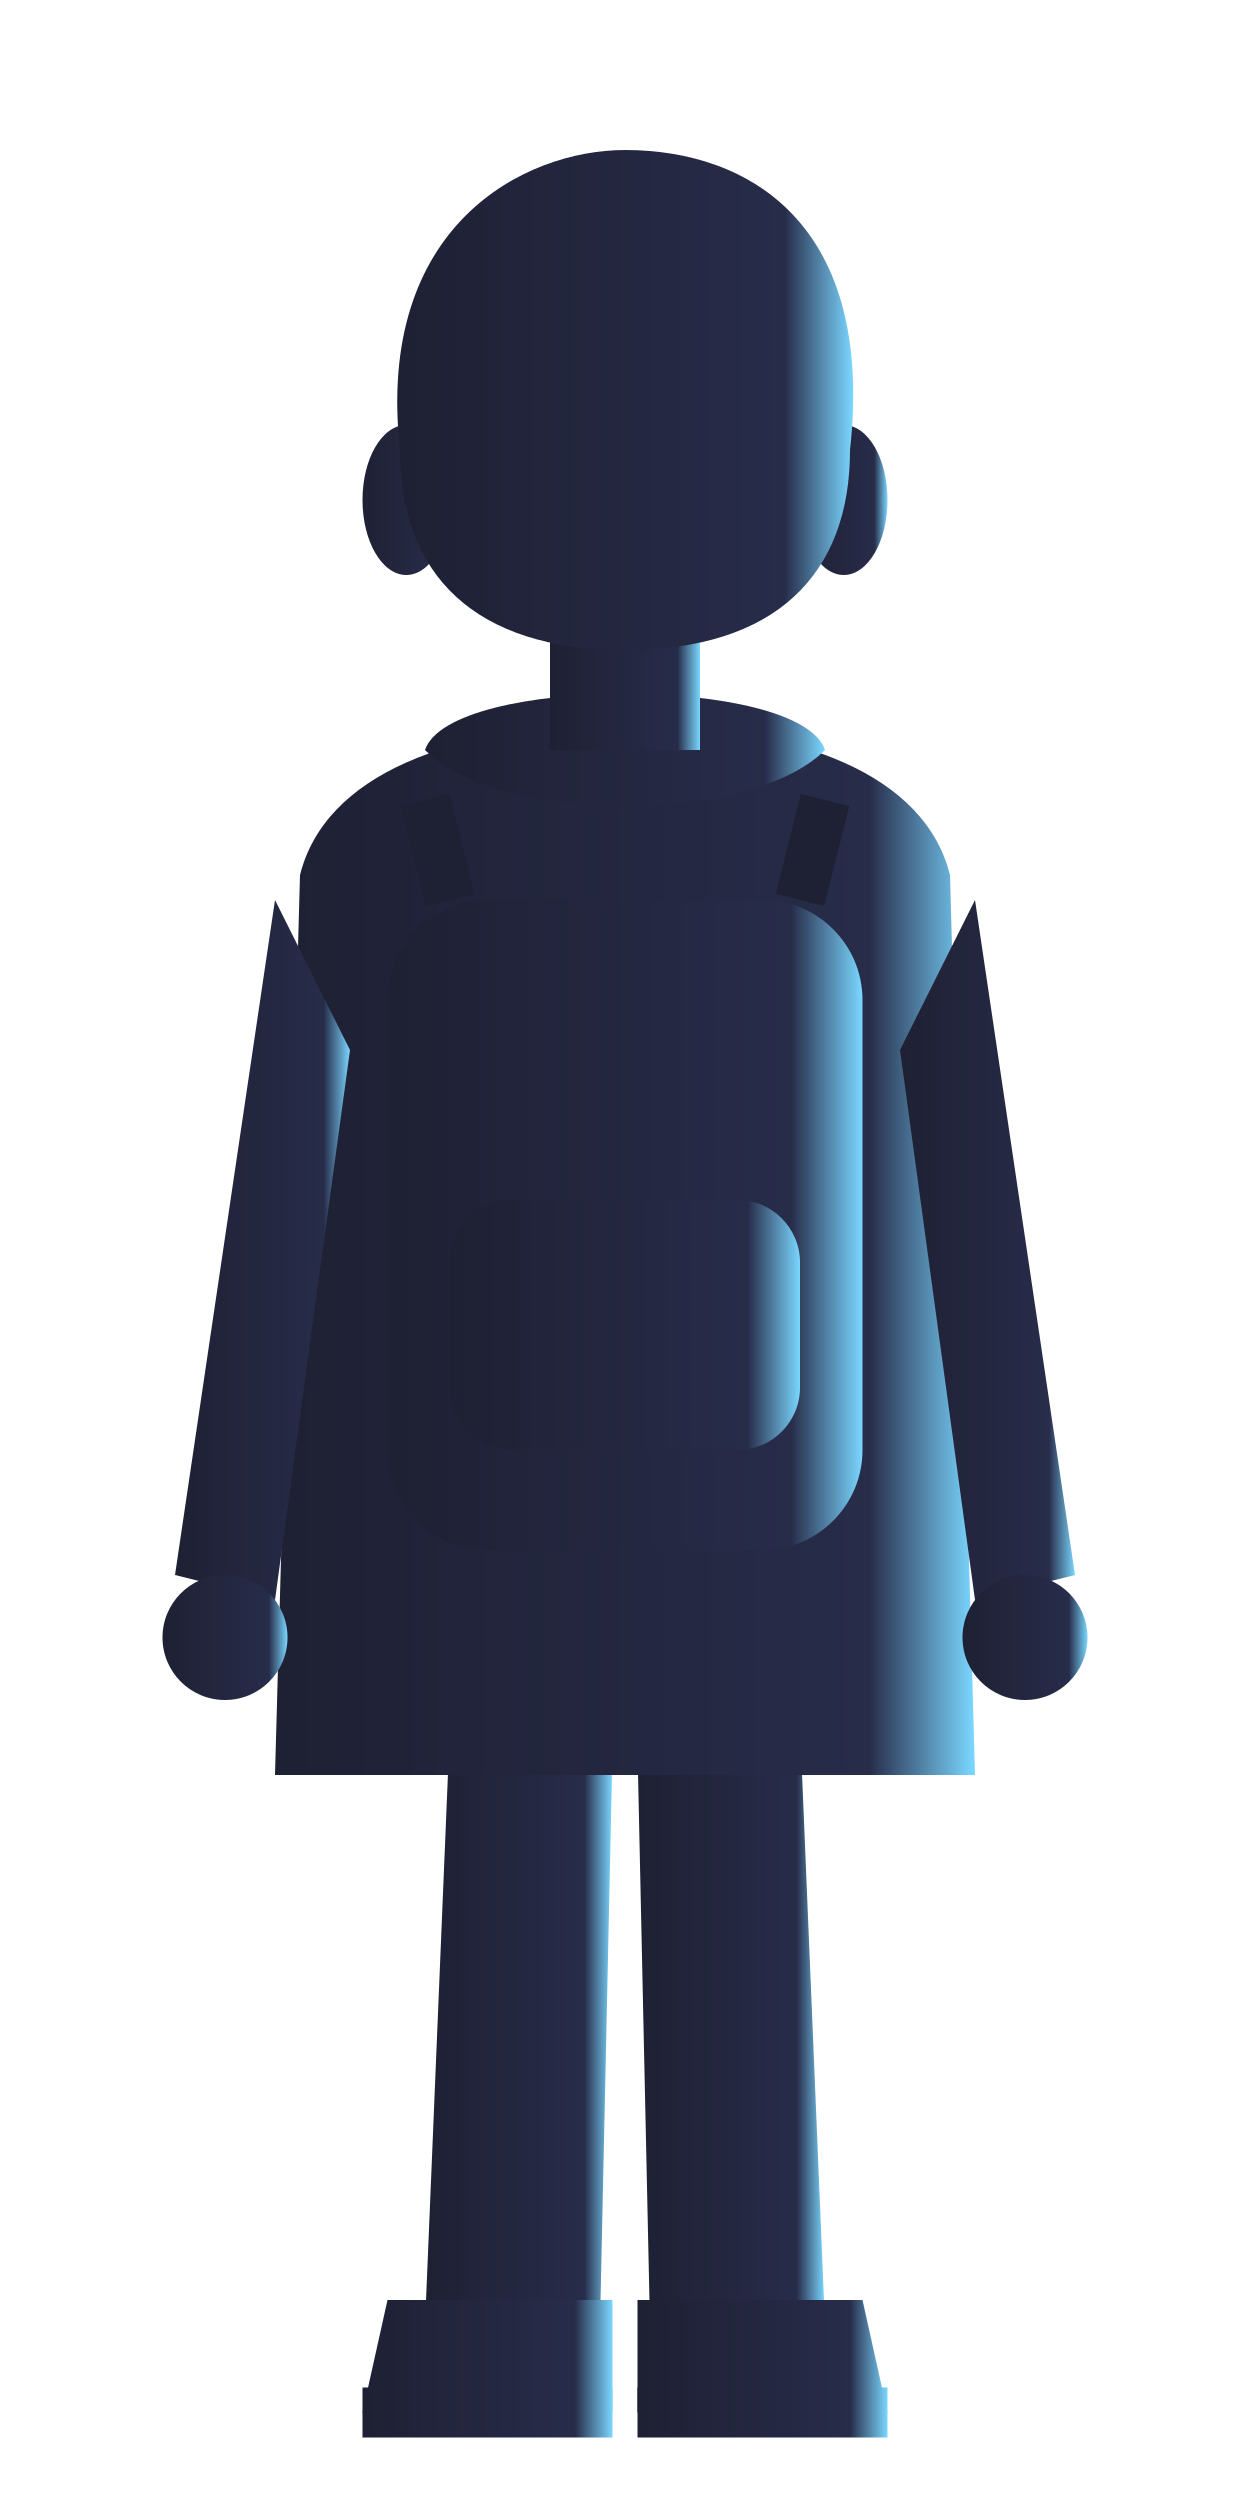
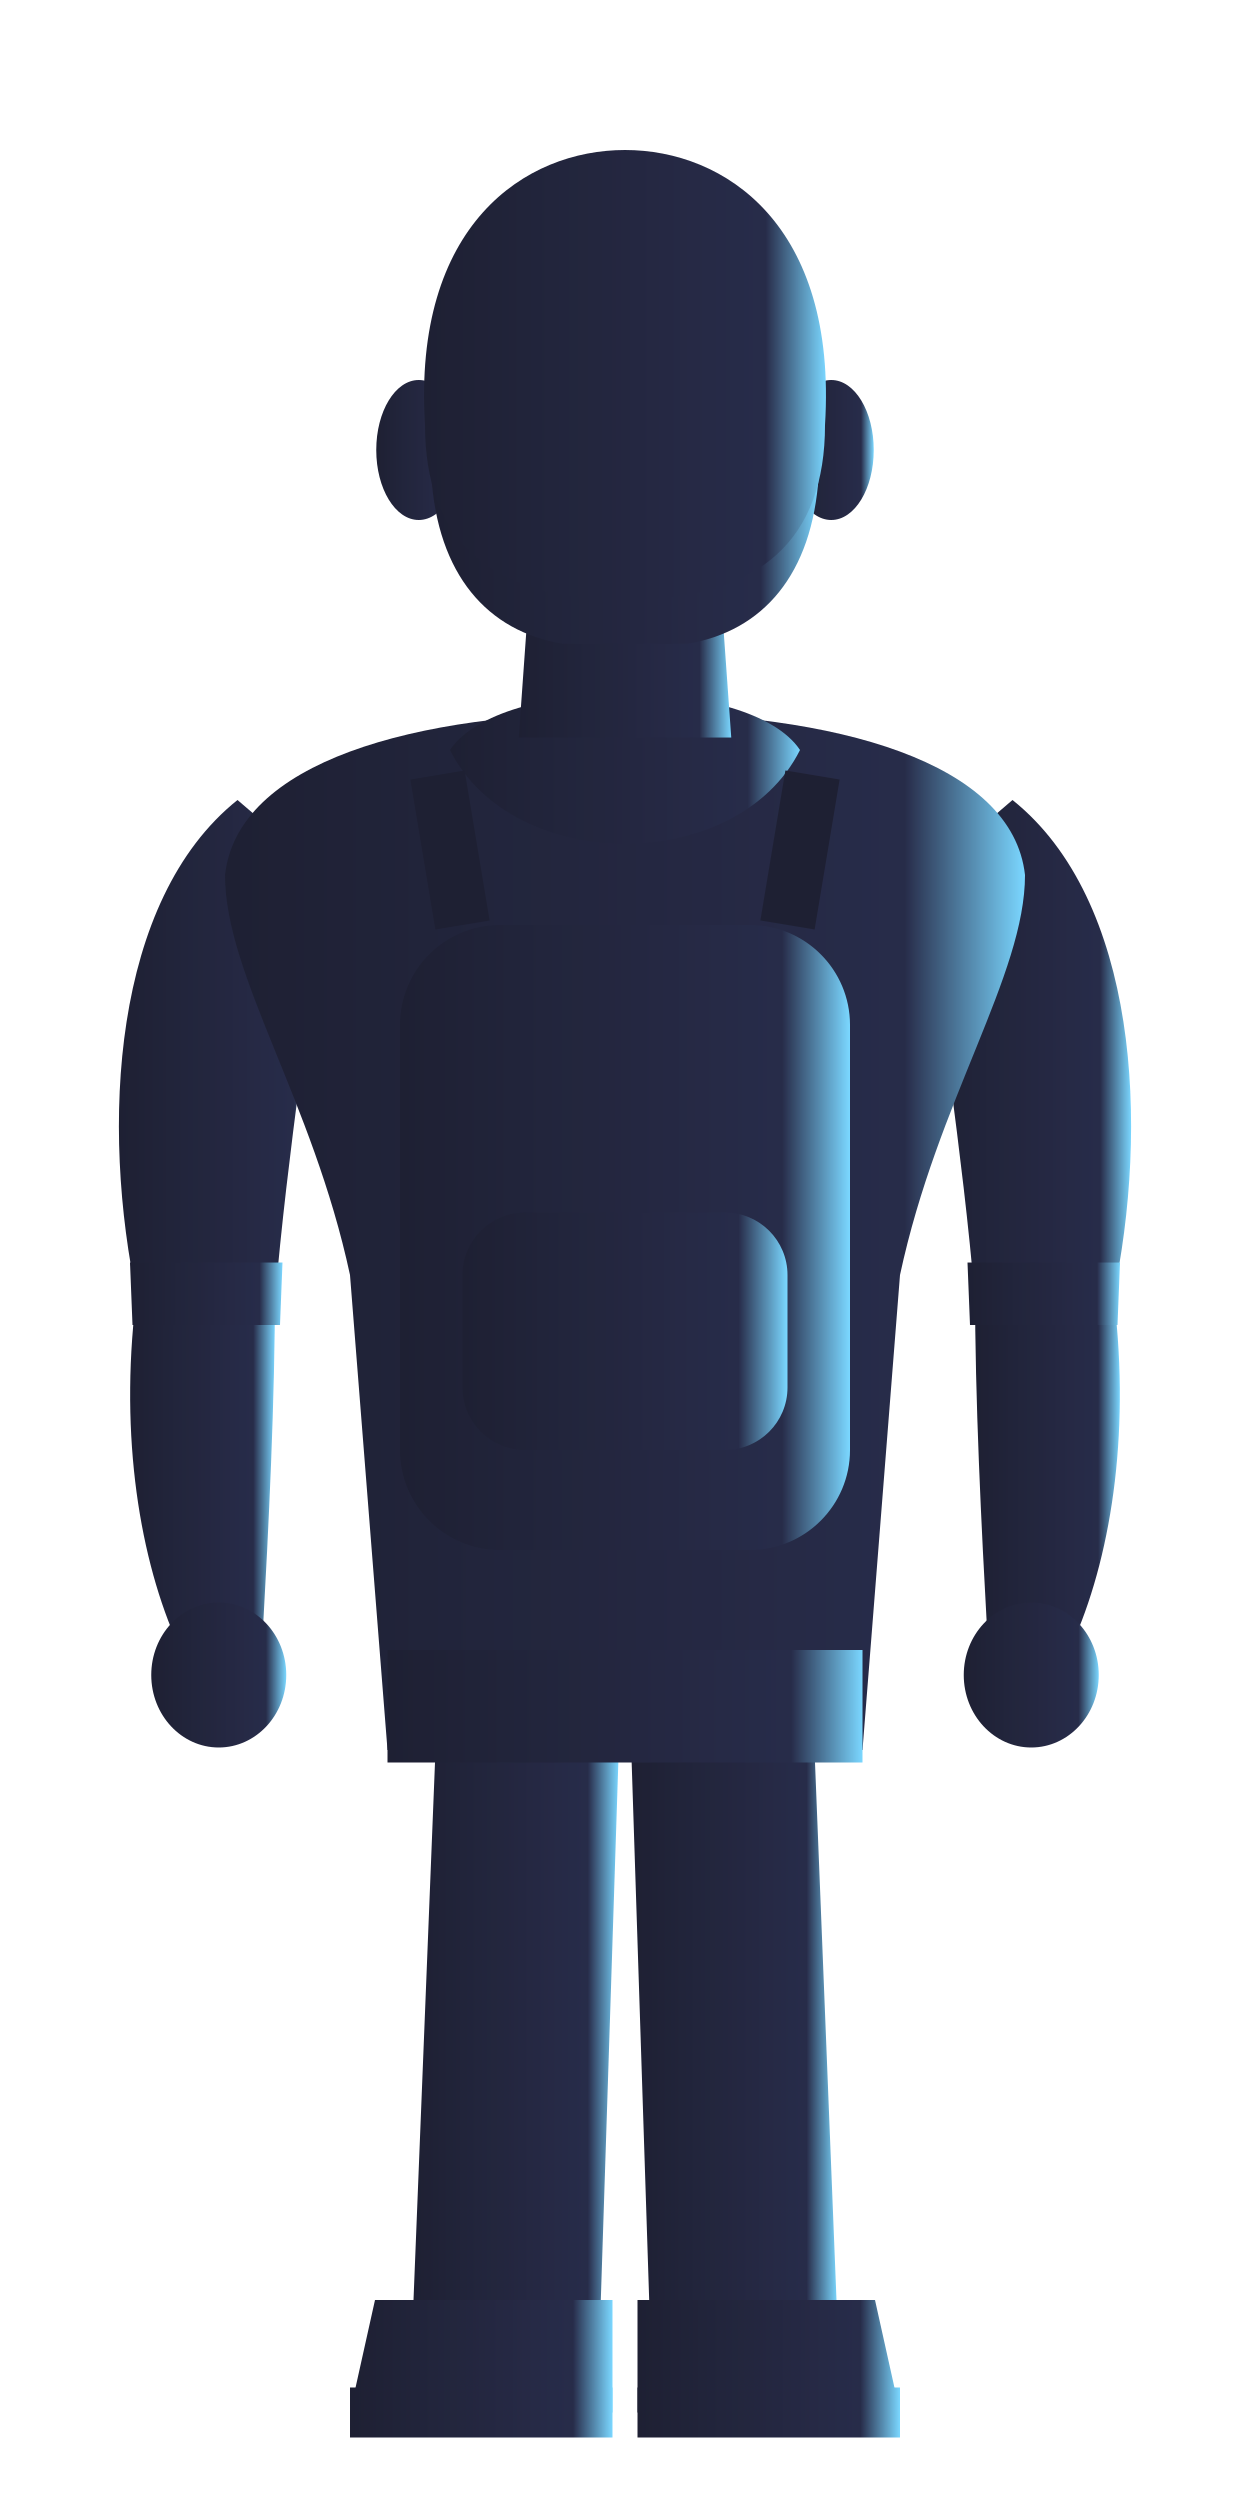
<svg xmlns="http://www.w3.org/2000/svg" viewBox="0 0 100 200">
  <defs>
    <linearGradient id="shr5" x1="0" y1="0" x2="1" y2="0">
      <stop offset="0" stop-color="#0b0d22" />
      <stop offset=".85" stop-color="#151a3a" />
      <stop offset="1" stop-color="#6fd3ff" />
    </linearGradient>
+     <linearGradient id="hdr5" x1="0" y1="0" x2="0" y2="1">
+       <stop offset="0" stop-color="#15100d" />
+       <stop offset=".55" stop-color="#1f1712" />
+       <stop offset="1" stop-color="#4a382d" />
+     </linearGradient>
  </defs>
  <g opacity="0.92">
-     <path d="M36 138 L34 186 L48 186 L49 140Z" fill="url(#shr5)" />
-     <path d="M51 140 L52 186 L66 186 L64 138Z" fill="url(#shr5)" />
-     <path d="M31 184 H49 V193 H29Z" fill="url(#shr5)" />
-     <path d="M29 191 H49 V195 H29Z" fill="url(#shr5)" />
-     <path d="M51 184 H69 L71 193 H51Z" fill="url(#shr5)" />
-     <path d="M51 191 H71 V195 H51Z" fill="url(#shr5)" />
-     <path d="M24 70 C26 62 36 58 50 58 C64 58 74 62 76 70 L78 142 L22 142Z" fill="url(#shr5)" />
-     <path d="M22 72 L14 126 L22 128 L28 84Z" fill="url(#shr5)" />
-     <path d="M78 72 L86 126 L78 128 L72 84Z" fill="url(#shr5)" />
-     <circle cx="18" cy="131" r="5" fill="url(#shr5)" />
-     <circle cx="82" cy="131" r="5" fill="url(#shr5)" />
-     <path d="M34 60 C40 66 60 66 66 60 C64 54 36 54 34 60Z" fill="url(#shr5)" />
-     <rect x="31" y="72" width="38" height="52" rx="8" fill="url(#shr5)" />
-     <rect x="36" y="96" width="28" height="20" rx="5" fill="url(#shr5)" />
-     <path d="M36 72 L34 64 M64 72 L66 64" stroke="#0b0d22" stroke-width="4" />
-     <rect x="44" y="48" width="12" height="12" fill="url(#shr5)" />
-     <ellipse cx="32.5" cy="40" rx="3.5" ry="6" fill="url(#shr5)" />
-     <ellipse cx="67.5" cy="40" rx="3.5" ry="6" fill="url(#shr5)" />
-     <path d="M32 36 C30 18 42 12 50 12 C60 12 70 18 68 36 C68 46 62 52 50 52 C38 52 32 46 32 36Z" fill="url(#shr5)" />
-     <path d="M38 22 C44 16 56 16 62 22 M36 32 C42 28 48 28 52 30" stroke="none" stroke-width="1.6" fill="none" />
+     <path d="M35 136 L33 186 L48 186 L49.5 140Z" fill="url(#shr5)" />
+     <path d="M50.5 140 L52 186 L67 186 L65 136Z" fill="url(#shr5)" />
+     <path d="M30 184 H49 V193 H28Z" fill="url(#shr5)" />
+     <path d="M28 191 H49 V195 H28Z" fill="url(#shr5)" />
+     <path d="M51 184 H70 L72 193 H51Z" fill="url(#shr5)" />
+     <path d="M51 191 H72 V195 H51Z" fill="url(#shr5)" />
+     <path d="M19 64 C9 72 8 90 11 104 L22 104 C23 92 25 80 26 70Z" fill="url(#shr5)" />
+     <path d="M11 103 C9.5 114 11 124 14 131 L21 131 C21.5 122 22 112 22 103Z" fill="url(#shr5)" />
+     <path d="M10.4 101 L22.6 101 L22.4 106 L10.6 106Z" fill="url(#shr5)" />
+     <ellipse cx="17.5" cy="134" rx="5.4" ry="5.8" fill="url(#shr5)" />
+     <path d="M81 64 C91 72 92 90 89 104 L78 104 C77 92 75 80 74 70Z" fill="url(#shr5)" />
+     <path d="M89 103 C90.5 114 89 124 86 131 L79 131 C78.5 122 78 112 78 103Z" fill="url(#shr5)" />
+     <path d="M89.6 101 L77.4 101 L77.6 106 L89.4 106Z" fill="url(#shr5)" />
+     <ellipse cx="82.5" cy="134" rx="5.4" ry="5.8" fill="url(#shr5)" />
+     <path d="M31 140 L28 102 C25 88 18 78 18 70 C19 61 33 57 50 57 C67 57 81 61 82 70 C82 78 75 88 72 102 L69 140Z" fill="url(#shr5)" />
+     <path d="M31 132 H69 L69 141 H31Z" fill="url(#shr5)" />
+     <path d="M36 60 C41 70 59 70 64 60 C60 54 40 54 36 60Z" fill="url(#shr5)" />
+     <rect x="32" y="74" width="36" height="50" rx="8" fill="url(#shr5)" />
+     <rect x="37" y="97" width="26" height="19" rx="5" fill="url(#shr5)" />
+     <path d="M37 74 L35 62 M63 74 L65 62" stroke="#0b0d22" stroke-width="4.4" />
+     <path d="M42.5 45 H57.5 L58.5 59 H41.5Z" fill="url(#shr5)" />
+     <ellipse cx="33.5" cy="36" rx="3.4" ry="5.6" fill="url(#shr5)" />
+     <ellipse cx="66.5" cy="36" rx="3.4" ry="5.6" fill="url(#shr5)" />
+     <path d="M34.5 38 C35 46 39 50.5 45 51.5 L55 51.5 C61 50.5 65 46 65.5 38 C63 47 37 47 34.5 38Z" fill="url(#shr5)" />
+     <path d="M34 34 C33 18 42 12 50 12 C58 12 67 18 66 34 C66 43 61 48 50 48 C39 48 34 43 34 34Z" fill="url(#shr5)" />
  </g>
</svg>
